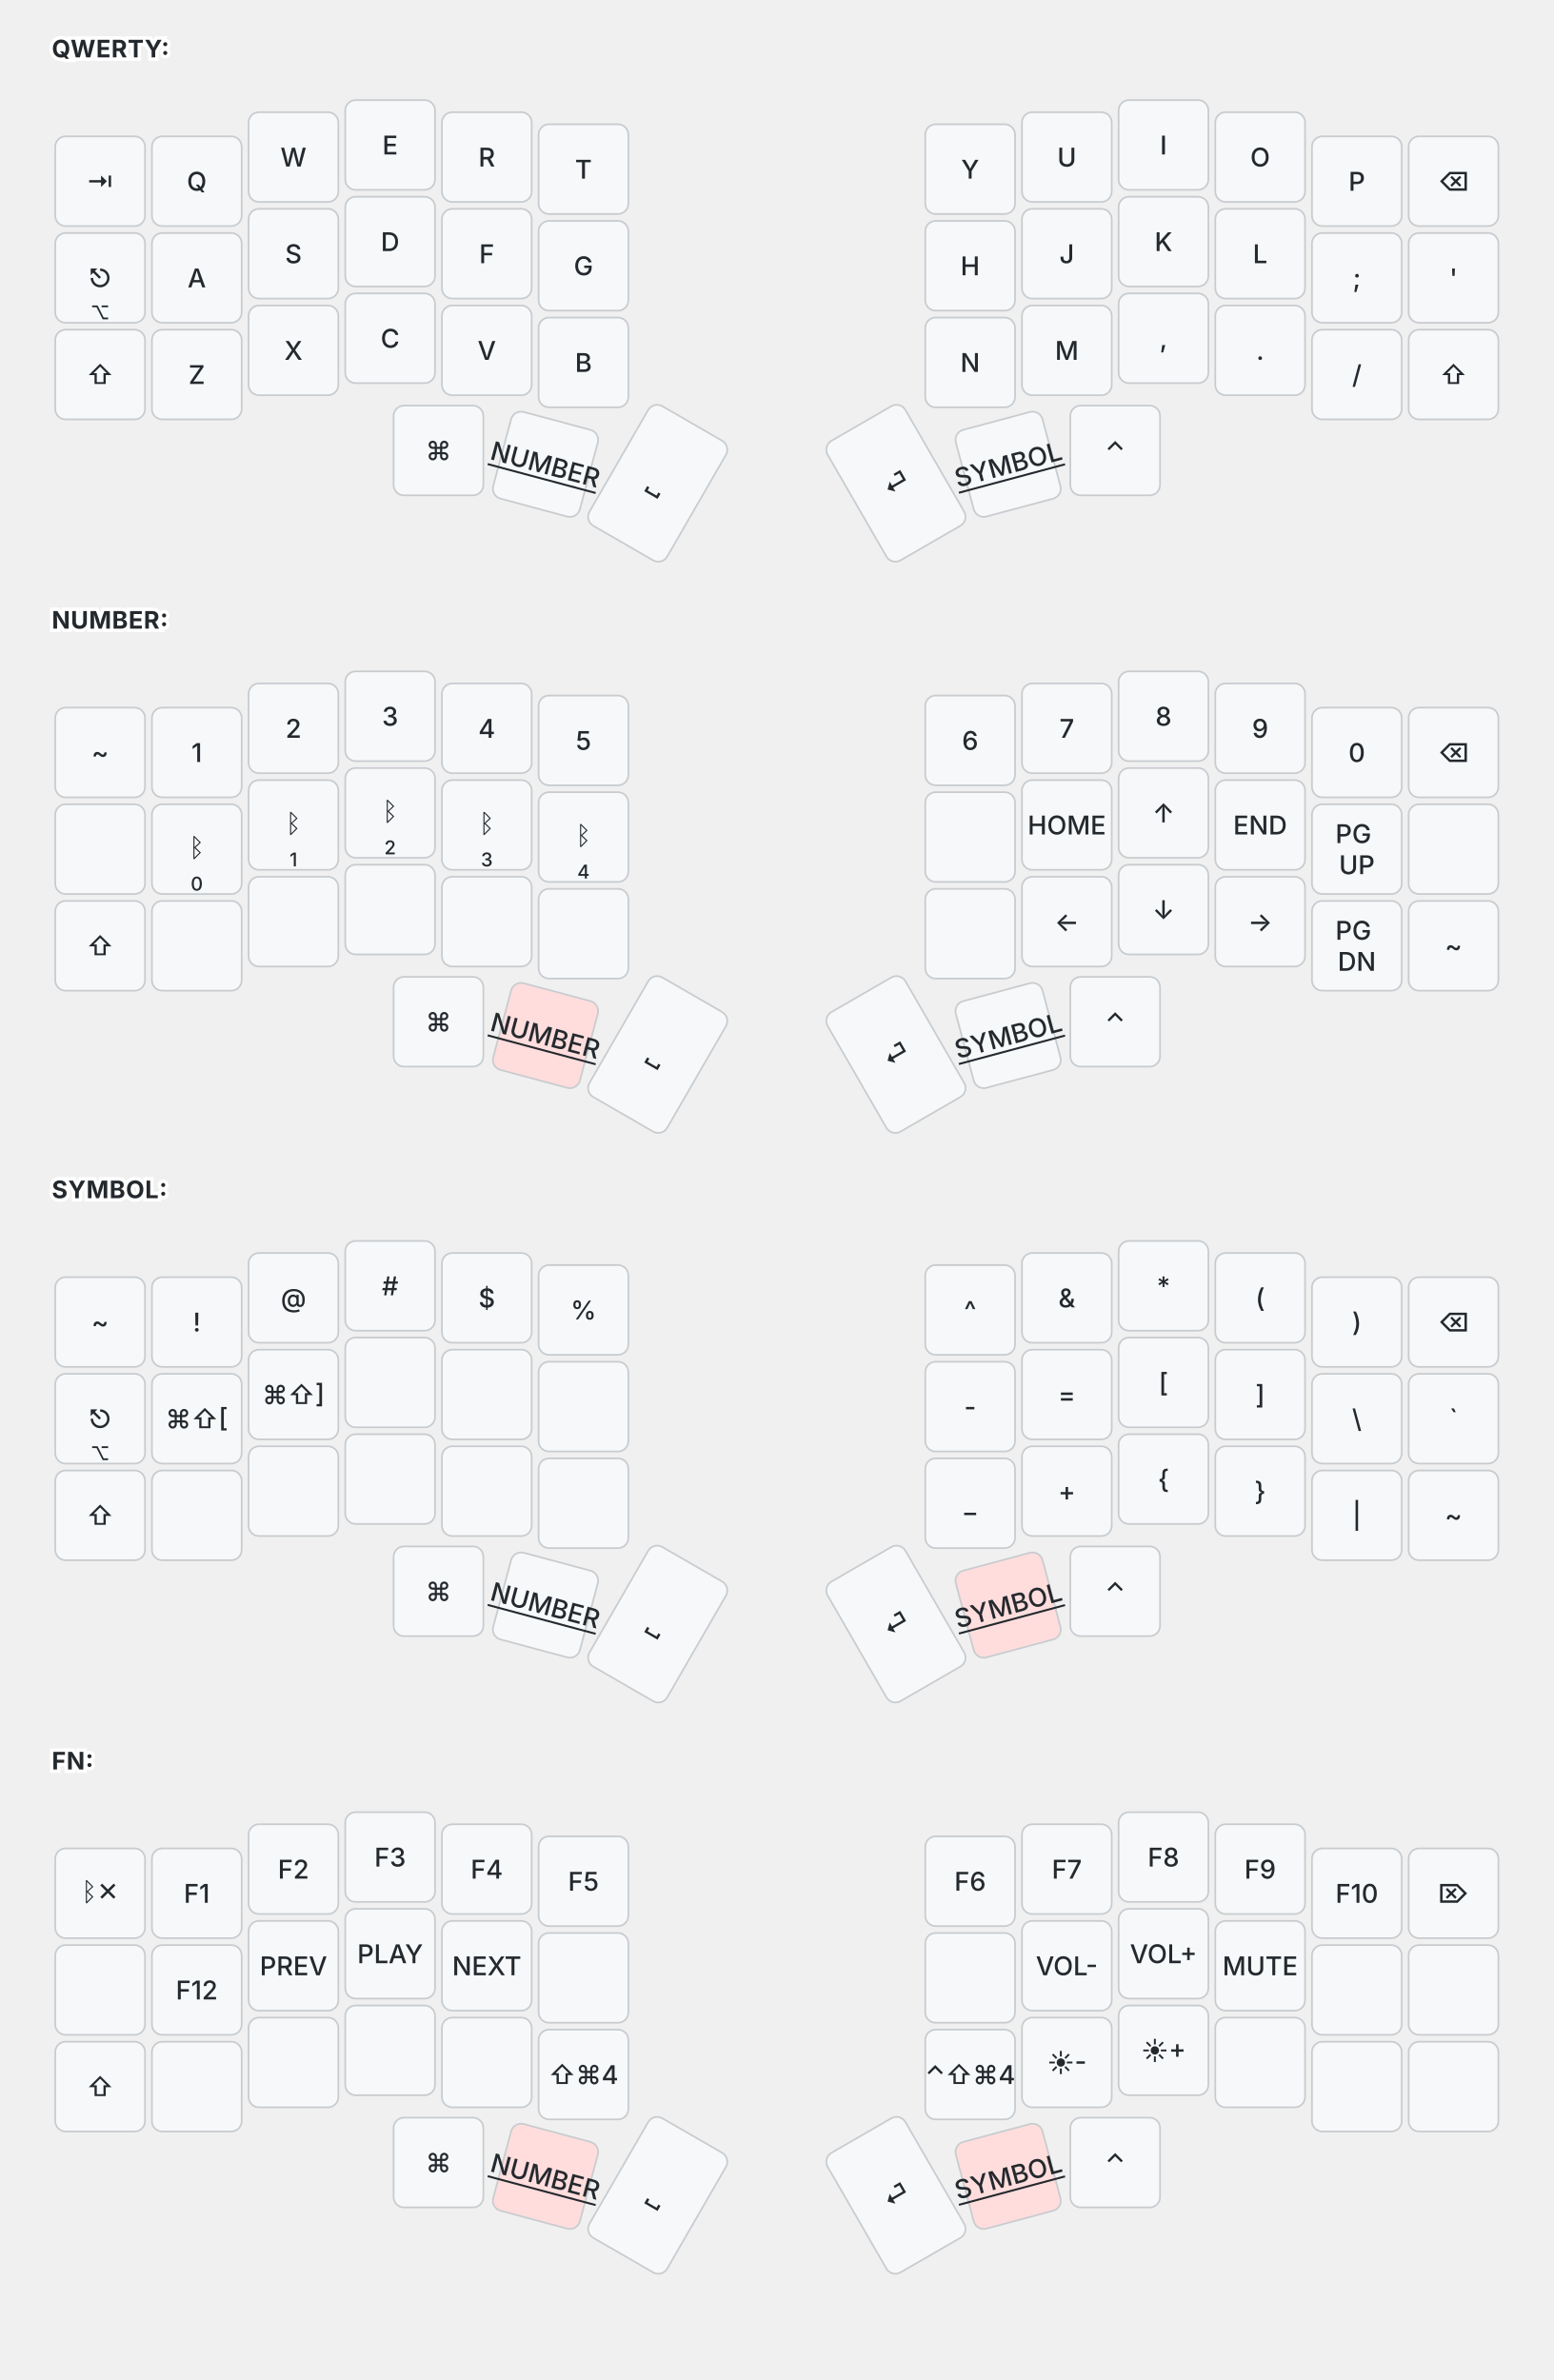
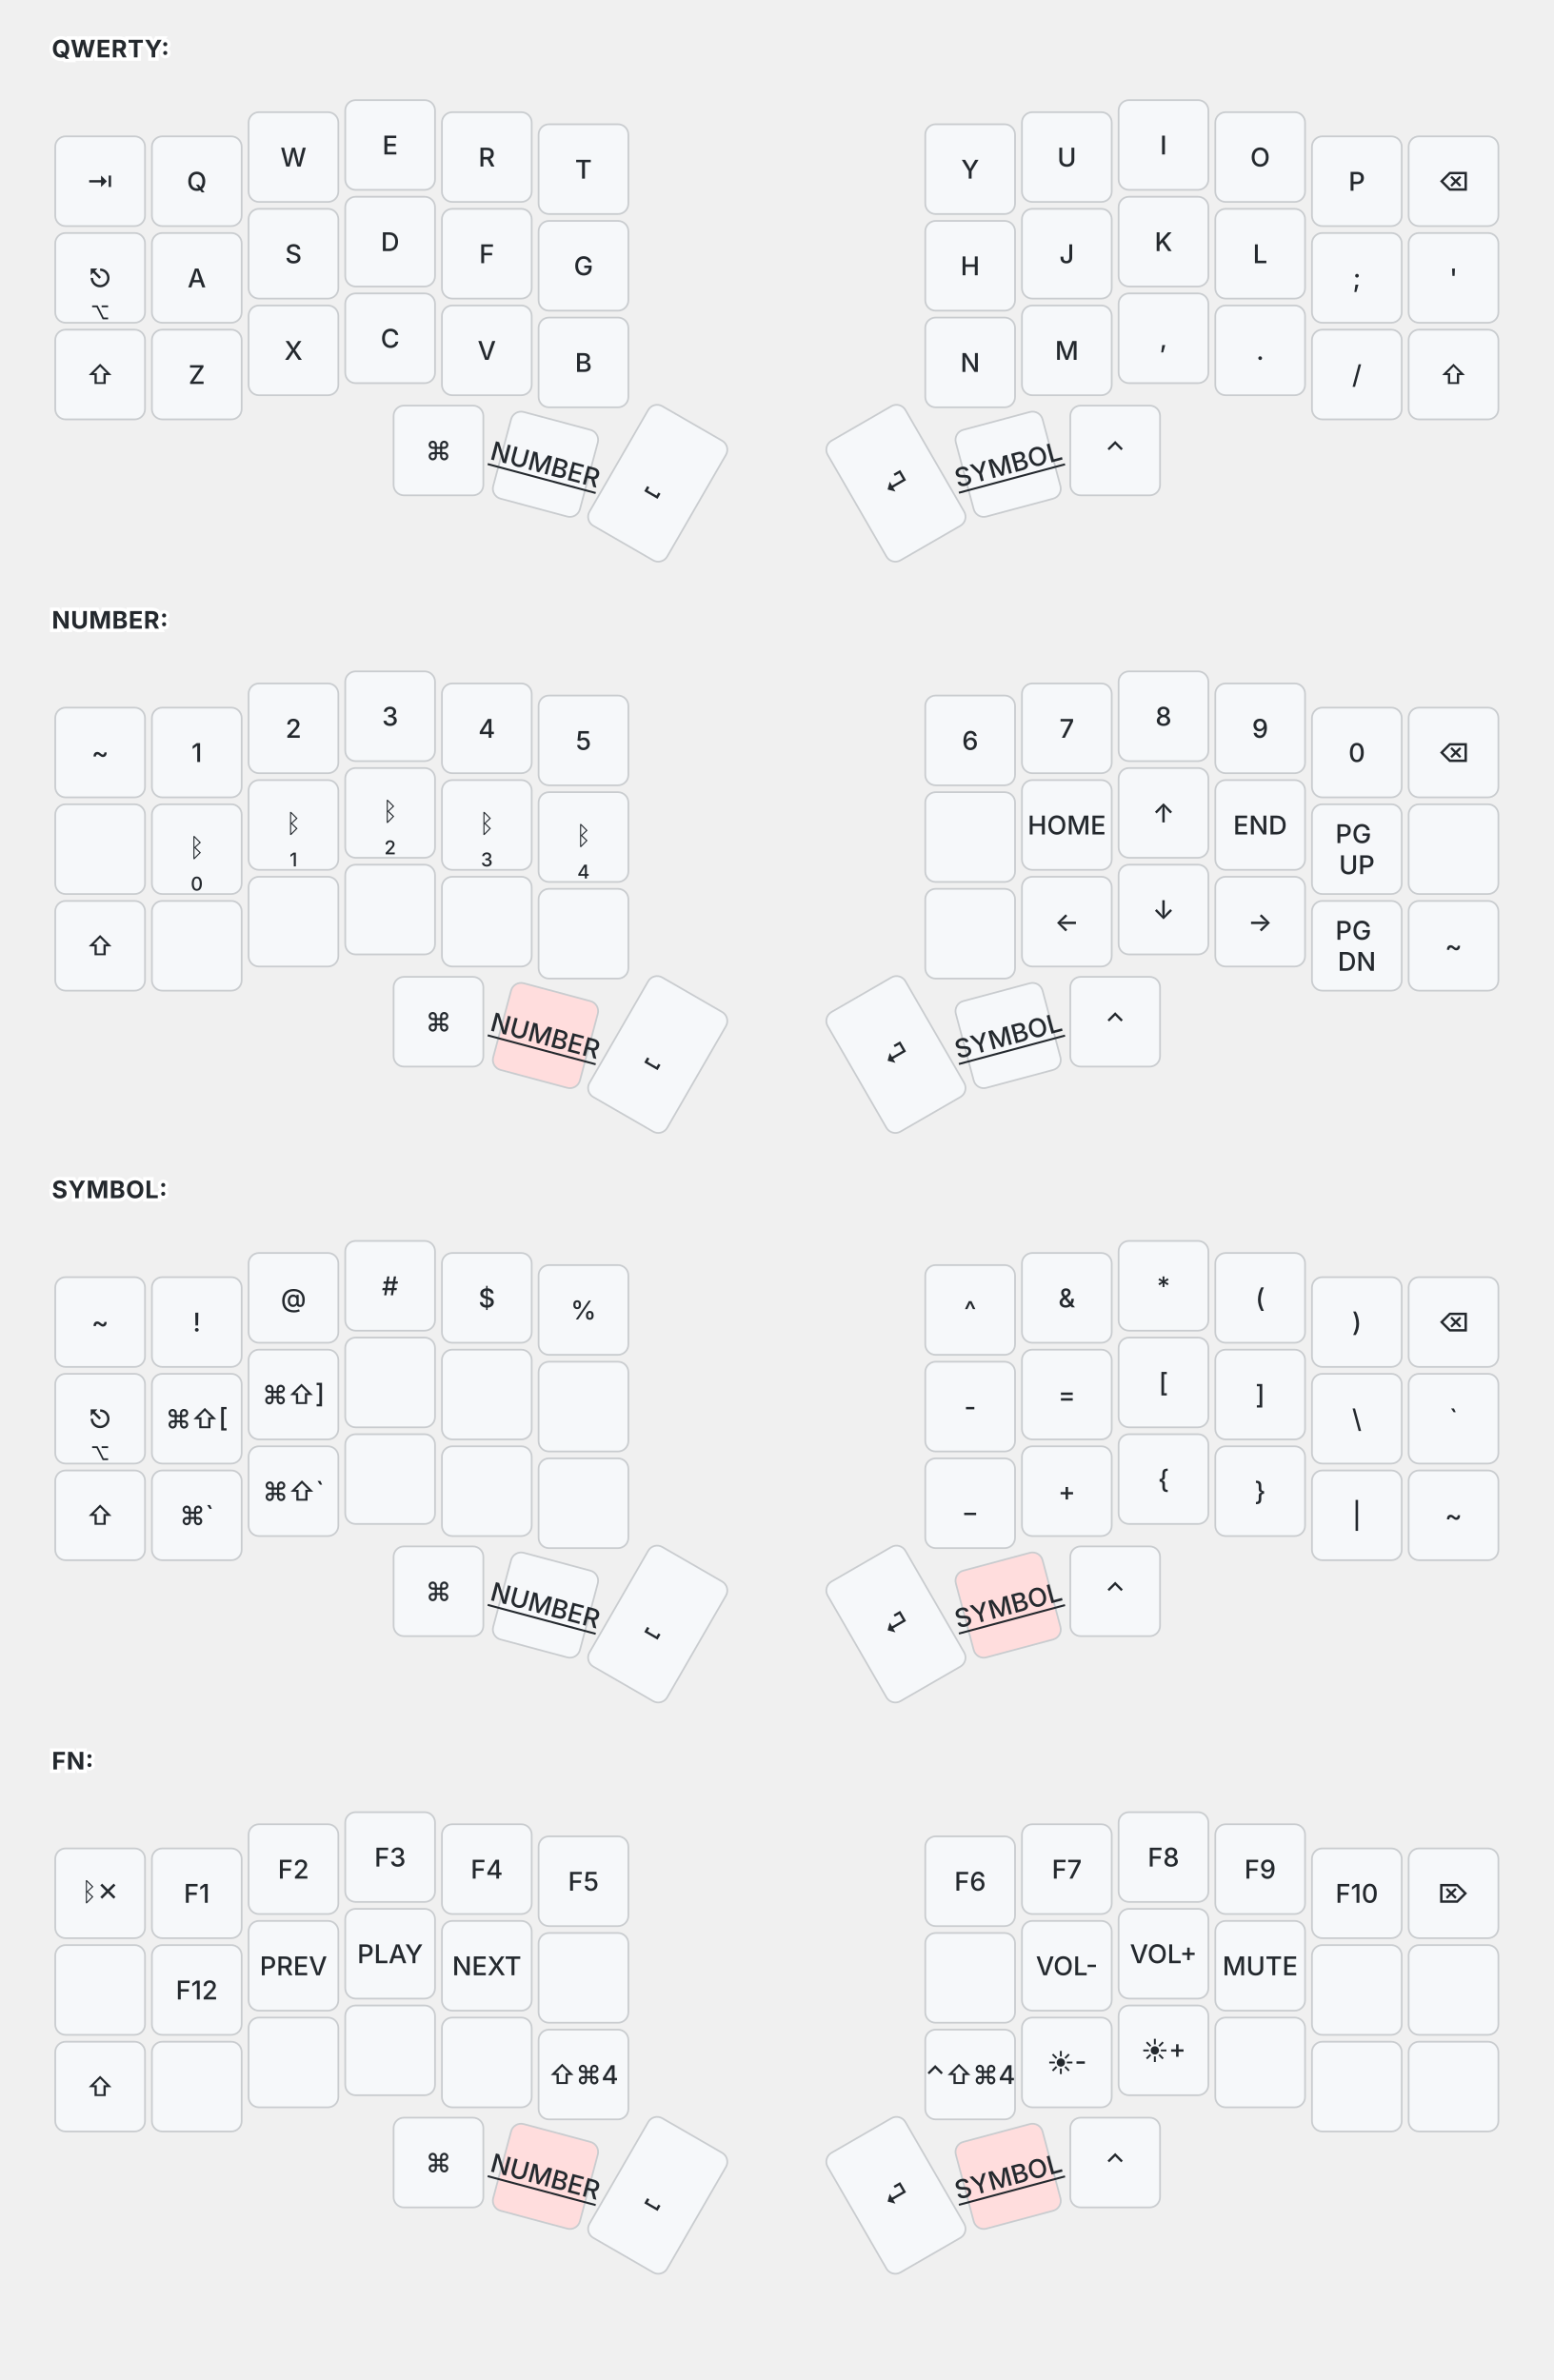
<svg xmlns="http://www.w3.org/2000/svg" width="900" height="1379" viewBox="0 0 900 1379" class="keymap">
  <style>/* inherit to force styles through use tags */
svg path {
    fill: inherit;
}

/* font and background color specifications */
svg.keymap {
    font-family: SFMono-Regular,Consolas,Liberation Mono,Menlo,monospace;
    font-size: 14px;
    font-kerning: normal;
    text-rendering: optimizeLegibility;
    fill: #24292e;
}

/* default key styling */
rect.key {
    fill: #f6f8fa;
}

rect.key, rect.combo {
    stroke: #c9cccf;
    stroke-width: 1;
}

/* default key side styling, only used is draw_key_sides is set */
rect.side {
    filter: brightness(90%);
}

/* color accent for combo boxes */
rect.combo, rect.combo-separate {
    fill: #cdf;
}

/* color accent for held keys */
rect.held, rect.combo.held {
    fill: #fdd;
}

/* color accent for ghost (optional) keys */
rect.ghost, rect.combo.ghost {
    stroke-dasharray: 4, 4;
    stroke-width: 2;
}

text {
    text-anchor: middle;
    dominant-baseline: middle;
}

/* styling for layer labels */
text.label {
    font-weight: bold;
    text-anchor: start;
    stroke: white;
    stroke-width: 4;
    paint-order: stroke;
}

/* styling for optional footer */
text.footer {
    text-anchor: end;
    dominant-baseline: auto;
    stroke: white;
    stroke-width: 4;
    paint-order: stroke;
}

/* styling for combo tap, and key non-tap label text */
text.combo, text.hold, text.shifted, text.left, text.right, text.tl, text.tr, text.bl, text.br {
    font-size: 11px;
}

text.hold, text.bl, text.br {
    text-anchor: middle;
    dominant-baseline: auto;
}

text.shifted, text.tl, text.tr {
    text-anchor: middle;
    dominant-baseline: hanging;
}

text.left, text.tl, text.bl {
    text-anchor: start;
}

text.right, text.tr, text.br {
    text-anchor: end;
}

text.layer-activator {
    text-decoration: underline;
}

/* styling for hold/shifted label text in combo box */
text.combo.hold, text.combo.shifted, text.combo.left, text.combo.right {
    font-size: 8px;
}

/* lighter symbol for transparent keys */
text.trans {
    fill: #7b7e81;
}

/* styling for combo dendrons */
path.combo {
    stroke-width: 1;
    stroke: gray;
    fill: none;
}

/* Start Tabler Icons Cleanup */
/* cannot use height/width with glyphs */
.icon-tabler &gt; path {
    fill: inherit;
    stroke: inherit;
    stroke-width: 2;
}
/* hide tabler's default box */
.icon-tabler &gt; path[stroke="none"][fill="none"] {
    visibility: hidden;
}
/* End Tabler Icons Cleanup */

svg.keymap { font-family: 'Inter', 'SF Pro Text', 'Helvetica Neue', 'Apple Symbols', 'Apple Color Emoji', system-ui, sans-serif; font-weight: 500; }
text.label { font-weight: 700; letter-spacing: 0.3px; }
text.tap { font-size: 15px; }
text.hold { font-size: 11px; }
text.shifted { font-size: 10px; opacity: 0.7; }
</style>
  <g transform="translate(30, 0)" class="layer-QWERTY">
    <text x="0" y="28" class="label" id="QWERTY">QWERTY:</text>
    <g transform="translate(0, 56)">
      <g transform="translate(28, 49)" class="key keypos-0">
        <rect rx="6" ry="6" x="-26" y="-26" width="52" height="52" class="key" />
        <text x="0" y="0" class="key tap">⇥</text>
      </g>
      <g transform="translate(84, 49)" class="key keypos-1">
        <rect rx="6" ry="6" x="-26" y="-26" width="52" height="52" class="key" />
        <text x="0" y="0" class="key tap">Q</text>
      </g>
      <g transform="translate(140, 35)" class="key keypos-2">
        <rect rx="6" ry="6" x="-26" y="-26" width="52" height="52" class="key" />
        <text x="0" y="0" class="key tap">W</text>
      </g>
      <g transform="translate(196, 28)" class="key keypos-3">
        <rect rx="6" ry="6" x="-26" y="-26" width="52" height="52" class="key" />
        <text x="0" y="0" class="key tap">E</text>
      </g>
      <g transform="translate(252, 35)" class="key keypos-4">
        <rect rx="6" ry="6" x="-26" y="-26" width="52" height="52" class="key" />
        <text x="0" y="0" class="key tap">R</text>
      </g>
      <g transform="translate(308, 42)" class="key keypos-5">
        <rect rx="6" ry="6" x="-26" y="-26" width="52" height="52" class="key" />
        <text x="0" y="0" class="key tap">T</text>
      </g>
      <g transform="translate(532, 42)" class="key keypos-6">
        <rect rx="6" ry="6" x="-26" y="-26" width="52" height="52" class="key" />
        <text x="0" y="0" class="key tap">Y</text>
      </g>
      <g transform="translate(588, 35)" class="key keypos-7">
        <rect rx="6" ry="6" x="-26" y="-26" width="52" height="52" class="key" />
        <text x="0" y="0" class="key tap">U</text>
      </g>
      <g transform="translate(644, 28)" class="key keypos-8">
        <rect rx="6" ry="6" x="-26" y="-26" width="52" height="52" class="key" />
        <text x="0" y="0" class="key tap">I</text>
      </g>
      <g transform="translate(700, 35)" class="key keypos-9">
        <rect rx="6" ry="6" x="-26" y="-26" width="52" height="52" class="key" />
        <text x="0" y="0" class="key tap">O</text>
      </g>
      <g transform="translate(756, 49)" class="key keypos-10">
        <rect rx="6" ry="6" x="-26" y="-26" width="52" height="52" class="key" />
        <text x="0" y="0" class="key tap">P</text>
      </g>
      <g transform="translate(812, 49)" class="key keypos-11">
        <rect rx="6" ry="6" x="-26" y="-26" width="52" height="52" class="key" />
        <text x="0" y="0" class="key tap">⌫</text>
      </g>
      <g transform="translate(28, 105)" class="key keypos-12">
        <rect rx="6" ry="6" x="-26" y="-26" width="52" height="52" class="key" />
        <text x="0" y="0" class="key tap">⎋</text>
        <text x="0" y="24" class="key hold">⌥</text>
      </g>
      <g transform="translate(84, 105)" class="key keypos-13">
        <rect rx="6" ry="6" x="-26" y="-26" width="52" height="52" class="key" />
        <text x="0" y="0" class="key tap">A</text>
      </g>
      <g transform="translate(140, 91)" class="key keypos-14">
        <rect rx="6" ry="6" x="-26" y="-26" width="52" height="52" class="key" />
        <text x="0" y="0" class="key tap">S</text>
      </g>
      <g transform="translate(196, 84)" class="key keypos-15">
        <rect rx="6" ry="6" x="-26" y="-26" width="52" height="52" class="key" />
        <text x="0" y="0" class="key tap">D</text>
      </g>
      <g transform="translate(252, 91)" class="key keypos-16">
        <rect rx="6" ry="6" x="-26" y="-26" width="52" height="52" class="key" />
        <text x="0" y="0" class="key tap">F</text>
      </g>
      <g transform="translate(308, 98)" class="key keypos-17">
        <rect rx="6" ry="6" x="-26" y="-26" width="52" height="52" class="key" />
        <text x="0" y="0" class="key tap">G</text>
      </g>
      <g transform="translate(532, 98)" class="key keypos-18">
        <rect rx="6" ry="6" x="-26" y="-26" width="52" height="52" class="key" />
        <text x="0" y="0" class="key tap">H</text>
      </g>
      <g transform="translate(588, 91)" class="key keypos-19">
        <rect rx="6" ry="6" x="-26" y="-26" width="52" height="52" class="key" />
        <text x="0" y="0" class="key tap">J</text>
      </g>
      <g transform="translate(644, 84)" class="key keypos-20">
        <rect rx="6" ry="6" x="-26" y="-26" width="52" height="52" class="key" />
        <text x="0" y="0" class="key tap">K</text>
      </g>
      <g transform="translate(700, 91)" class="key keypos-21">
        <rect rx="6" ry="6" x="-26" y="-26" width="52" height="52" class="key" />
        <text x="0" y="0" class="key tap">L</text>
      </g>
      <g transform="translate(756, 105)" class="key keypos-22">
        <rect rx="6" ry="6" x="-26" y="-26" width="52" height="52" class="key" />
        <text x="0" y="0" class="key tap">;</text>
      </g>
      <g transform="translate(812, 105)" class="key keypos-23">
        <rect rx="6" ry="6" x="-26" y="-26" width="52" height="52" class="key" />
        <text x="0" y="0" class="key tap">'</text>
      </g>
      <g transform="translate(28, 161)" class="key keypos-24">
        <rect rx="6" ry="6" x="-26" y="-26" width="52" height="52" class="key" />
        <text x="0" y="0" class="key tap">⇧</text>
      </g>
      <g transform="translate(84, 161)" class="key keypos-25">
        <rect rx="6" ry="6" x="-26" y="-26" width="52" height="52" class="key" />
        <text x="0" y="0" class="key tap">Z</text>
      </g>
      <g transform="translate(140, 147)" class="key keypos-26">
        <rect rx="6" ry="6" x="-26" y="-26" width="52" height="52" class="key" />
        <text x="0" y="0" class="key tap">X</text>
      </g>
      <g transform="translate(196, 140)" class="key keypos-27">
        <rect rx="6" ry="6" x="-26" y="-26" width="52" height="52" class="key" />
        <text x="0" y="0" class="key tap">C</text>
      </g>
      <g transform="translate(252, 147)" class="key keypos-28">
        <rect rx="6" ry="6" x="-26" y="-26" width="52" height="52" class="key" />
        <text x="0" y="0" class="key tap">V</text>
      </g>
      <g transform="translate(308, 154)" class="key keypos-29">
        <rect rx="6" ry="6" x="-26" y="-26" width="52" height="52" class="key" />
        <text x="0" y="0" class="key tap">B</text>
      </g>
      <g transform="translate(532, 154)" class="key keypos-30">
        <rect rx="6" ry="6" x="-26" y="-26" width="52" height="52" class="key" />
        <text x="0" y="0" class="key tap">N</text>
      </g>
      <g transform="translate(588, 147)" class="key keypos-31">
        <rect rx="6" ry="6" x="-26" y="-26" width="52" height="52" class="key" />
        <text x="0" y="0" class="key tap">M</text>
      </g>
      <g transform="translate(644, 140)" class="key keypos-32">
        <rect rx="6" ry="6" x="-26" y="-26" width="52" height="52" class="key" />
        <text x="0" y="0" class="key tap">,</text>
      </g>
      <g transform="translate(700, 147)" class="key keypos-33">
        <rect rx="6" ry="6" x="-26" y="-26" width="52" height="52" class="key" />
        <text x="0" y="0" class="key tap">.</text>
      </g>
      <g transform="translate(756, 161)" class="key keypos-34">
        <rect rx="6" ry="6" x="-26" y="-26" width="52" height="52" class="key" />
        <text x="0" y="0" class="key tap">/</text>
      </g>
      <g transform="translate(812, 161)" class="key keypos-35">
        <rect rx="6" ry="6" x="-26" y="-26" width="52" height="52" class="key" />
        <text x="0" y="0" class="key tap">⇧</text>
      </g>
      <g transform="translate(224, 205)" class="key keypos-36">
        <rect rx="6" ry="6" x="-26" y="-26" width="52" height="52" class="key" />
        <text x="0" y="0" class="key tap">⌘</text>
      </g>
      <g transform="translate(286, 213) rotate(15.0)" class="key keypos-37">
        <rect rx="6" ry="6" x="-26" y="-26" width="52" height="52" class="key" />
        <a href="#NUMBER">
          <text x="0" y="0" class="key tap layer-activator">NUMBER</text>
        </a>
      </g>
      <g transform="translate(351, 224) rotate(30.0)" class="key keypos-38">
        <rect rx="6" ry="6" x="-26" y="-40" width="52" height="80" class="key" />
        <text x="0" y="0" class="key tap">␣</text>
      </g>
      <g transform="translate(489, 224) rotate(-30.0)" class="key keypos-39">
        <rect rx="6" ry="6" x="-26" y="-40" width="52" height="80" class="key" />
        <text x="0" y="0" class="key tap">⏎</text>
      </g>
      <g transform="translate(554, 213) rotate(-15.0)" class="key keypos-40">
        <rect rx="6" ry="6" x="-26" y="-26" width="52" height="52" class="key" />
        <a href="#SYMBOL">
          <text x="0" y="0" class="key tap layer-activator">SYMBOL</text>
        </a>
      </g>
      <g transform="translate(616, 205)" class="key keypos-41">
        <rect rx="6" ry="6" x="-26" y="-26" width="52" height="52" class="key" />
        <text x="0" y="0" class="key tap">⌃</text>
      </g>
    </g>
  </g>
  <g transform="translate(30, 331)" class="layer-NUMBER">
    <text x="0" y="28" class="label" id="NUMBER">NUMBER:</text>
    <g transform="translate(0, 56)">
      <g transform="translate(28, 49)" class="key keypos-0">
        <rect rx="6" ry="6" x="-26" y="-26" width="52" height="52" class="key" />
        <text x="0" y="0" class="key tap">~</text>
      </g>
      <g transform="translate(84, 49)" class="key keypos-1">
        <rect rx="6" ry="6" x="-26" y="-26" width="52" height="52" class="key" />
        <text x="0" y="0" class="key tap">1</text>
      </g>
      <g transform="translate(140, 35)" class="key keypos-2">
        <rect rx="6" ry="6" x="-26" y="-26" width="52" height="52" class="key" />
        <text x="0" y="0" class="key tap">2</text>
      </g>
      <g transform="translate(196, 28)" class="key keypos-3">
        <rect rx="6" ry="6" x="-26" y="-26" width="52" height="52" class="key" />
        <text x="0" y="0" class="key tap">3</text>
      </g>
      <g transform="translate(252, 35)" class="key keypos-4">
        <rect rx="6" ry="6" x="-26" y="-26" width="52" height="52" class="key" />
        <text x="0" y="0" class="key tap">4</text>
      </g>
      <g transform="translate(308, 42)" class="key keypos-5">
        <rect rx="6" ry="6" x="-26" y="-26" width="52" height="52" class="key" />
        <text x="0" y="0" class="key tap">5</text>
      </g>
      <g transform="translate(532, 42)" class="key keypos-6">
        <rect rx="6" ry="6" x="-26" y="-26" width="52" height="52" class="key" />
        <text x="0" y="0" class="key tap">6</text>
      </g>
      <g transform="translate(588, 35)" class="key keypos-7">
        <rect rx="6" ry="6" x="-26" y="-26" width="52" height="52" class="key" />
        <text x="0" y="0" class="key tap">7</text>
      </g>
      <g transform="translate(644, 28)" class="key keypos-8">
        <rect rx="6" ry="6" x="-26" y="-26" width="52" height="52" class="key" />
        <text x="0" y="0" class="key tap">8</text>
      </g>
      <g transform="translate(700, 35)" class="key keypos-9">
        <rect rx="6" ry="6" x="-26" y="-26" width="52" height="52" class="key" />
        <text x="0" y="0" class="key tap">9</text>
      </g>
      <g transform="translate(756, 49)" class="key keypos-10">
        <rect rx="6" ry="6" x="-26" y="-26" width="52" height="52" class="key" />
        <text x="0" y="0" class="key tap">0</text>
      </g>
      <g transform="translate(812, 49)" class="key keypos-11">
        <rect rx="6" ry="6" x="-26" y="-26" width="52" height="52" class="key" />
        <text x="0" y="0" class="key tap">⌫</text>
      </g>
      <g transform="translate(28, 105)" class="key trans keypos-12">
        <rect rx="6" ry="6" x="-26" y="-26" width="52" height="52" class="key trans" />
      </g>
      <g transform="translate(84, 105)" class="key keypos-13">
        <rect rx="6" ry="6" x="-26" y="-26" width="52" height="52" class="key" />
        <text x="0" y="0" class="key tap">ᛒ</text>
        <text x="0" y="24" class="key hold">0</text>
      </g>
      <g transform="translate(140, 91)" class="key keypos-14">
        <rect rx="6" ry="6" x="-26" y="-26" width="52" height="52" class="key" />
        <text x="0" y="0" class="key tap">ᛒ</text>
        <text x="0" y="24" class="key hold">1</text>
      </g>
      <g transform="translate(196, 84)" class="key keypos-15">
        <rect rx="6" ry="6" x="-26" y="-26" width="52" height="52" class="key" />
        <text x="0" y="0" class="key tap">ᛒ</text>
        <text x="0" y="24" class="key hold">2</text>
      </g>
      <g transform="translate(252, 91)" class="key keypos-16">
        <rect rx="6" ry="6" x="-26" y="-26" width="52" height="52" class="key" />
        <text x="0" y="0" class="key tap">ᛒ</text>
        <text x="0" y="24" class="key hold">3</text>
      </g>
      <g transform="translate(308, 98)" class="key keypos-17">
        <rect rx="6" ry="6" x="-26" y="-26" width="52" height="52" class="key" />
        <text x="0" y="0" class="key tap">ᛒ</text>
        <text x="0" y="24" class="key hold">4</text>
      </g>
      <g transform="translate(532, 98)" class="key trans keypos-18">
        <rect rx="6" ry="6" x="-26" y="-26" width="52" height="52" class="key trans" />
      </g>
      <g transform="translate(588, 91)" class="key keypos-19">
        <rect rx="6" ry="6" x="-26" y="-26" width="52" height="52" class="key" />
        <text x="0" y="0" class="key tap">HOME</text>
      </g>
      <g transform="translate(644, 84)" class="key keypos-20">
        <rect rx="6" ry="6" x="-26" y="-26" width="52" height="52" class="key" />
        <text x="0" y="0" class="key tap">↑</text>
      </g>
      <g transform="translate(700, 91)" class="key keypos-21">
        <rect rx="6" ry="6" x="-26" y="-26" width="52" height="52" class="key" />
        <text x="0" y="0" class="key tap">END</text>
      </g>
      <g transform="translate(756, 105)" class="key keypos-22">
        <rect rx="6" ry="6" x="-26" y="-26" width="52" height="52" class="key" />
        <text x="0" y="0" class="key tap">
          <tspan x="0" dy="-0.6em">PG</tspan>
          <tspan x="0" dy="1.2em">UP</tspan>
        </text>
      </g>
      <g transform="translate(812, 105)" class="key trans keypos-23">
        <rect rx="6" ry="6" x="-26" y="-26" width="52" height="52" class="key trans" />
      </g>
      <g transform="translate(28, 161)" class="key keypos-24">
        <rect rx="6" ry="6" x="-26" y="-26" width="52" height="52" class="key" />
        <text x="0" y="0" class="key tap">⇧</text>
      </g>
      <g transform="translate(84, 161)" class="key trans keypos-25">
        <rect rx="6" ry="6" x="-26" y="-26" width="52" height="52" class="key trans" />
      </g>
      <g transform="translate(140, 147)" class="key trans keypos-26">
        <rect rx="6" ry="6" x="-26" y="-26" width="52" height="52" class="key trans" />
      </g>
      <g transform="translate(196, 140)" class="key trans keypos-27">
        <rect rx="6" ry="6" x="-26" y="-26" width="52" height="52" class="key trans" />
      </g>
      <g transform="translate(252, 147)" class="key trans keypos-28">
        <rect rx="6" ry="6" x="-26" y="-26" width="52" height="52" class="key trans" />
      </g>
      <g transform="translate(308, 154)" class="key trans keypos-29">
        <rect rx="6" ry="6" x="-26" y="-26" width="52" height="52" class="key trans" />
      </g>
      <g transform="translate(532, 154)" class="key trans keypos-30">
        <rect rx="6" ry="6" x="-26" y="-26" width="52" height="52" class="key trans" />
      </g>
      <g transform="translate(588, 147)" class="key keypos-31">
        <rect rx="6" ry="6" x="-26" y="-26" width="52" height="52" class="key" />
        <text x="0" y="0" class="key tap">←</text>
      </g>
      <g transform="translate(644, 140)" class="key keypos-32">
        <rect rx="6" ry="6" x="-26" y="-26" width="52" height="52" class="key" />
        <text x="0" y="0" class="key tap">↓</text>
      </g>
      <g transform="translate(700, 147)" class="key keypos-33">
        <rect rx="6" ry="6" x="-26" y="-26" width="52" height="52" class="key" />
        <text x="0" y="0" class="key tap">→</text>
      </g>
      <g transform="translate(756, 161)" class="key keypos-34">
        <rect rx="6" ry="6" x="-26" y="-26" width="52" height="52" class="key" />
        <text x="0" y="0" class="key tap">
          <tspan x="0" dy="-0.6em">PG</tspan>
          <tspan x="0" dy="1.2em">DN</tspan>
        </text>
      </g>
      <g transform="translate(812, 161)" class="key keypos-35">
        <rect rx="6" ry="6" x="-26" y="-26" width="52" height="52" class="key" />
        <text x="0" y="0" class="key tap">~</text>
      </g>
      <g transform="translate(224, 205)" class="key keypos-36">
        <rect rx="6" ry="6" x="-26" y="-26" width="52" height="52" class="key" />
        <text x="0" y="0" class="key tap">⌘</text>
      </g>
      <g transform="translate(286, 213) rotate(15.0)" class="key held keypos-37">
        <rect rx="6" ry="6" x="-26" y="-26" width="52" height="52" class="key held" />
        <a href="#NUMBER">
          <text x="0" y="0" class="key held tap layer-activator">NUMBER</text>
        </a>
      </g>
      <g transform="translate(351, 224) rotate(30.0)" class="key keypos-38">
        <rect rx="6" ry="6" x="-26" y="-40" width="52" height="80" class="key" />
        <text x="0" y="0" class="key tap">␣</text>
      </g>
      <g transform="translate(489, 224) rotate(-30.0)" class="key keypos-39">
        <rect rx="6" ry="6" x="-26" y="-40" width="52" height="80" class="key" />
        <text x="0" y="0" class="key tap">⏎</text>
      </g>
      <g transform="translate(554, 213) rotate(-15.0)" class="key keypos-40">
        <rect rx="6" ry="6" x="-26" y="-26" width="52" height="52" class="key" />
        <a href="#SYMBOL">
          <text x="0" y="0" class="key tap layer-activator">SYMBOL</text>
        </a>
      </g>
      <g transform="translate(616, 205)" class="key keypos-41">
        <rect rx="6" ry="6" x="-26" y="-26" width="52" height="52" class="key" />
        <text x="0" y="0" class="key tap">⌃</text>
      </g>
    </g>
  </g>
  <g transform="translate(30, 661)" class="layer-SYMBOL">
    <text x="0" y="28" class="label" id="SYMBOL">SYMBOL:</text>
    <g transform="translate(0, 56)">
      <g transform="translate(28, 49)" class="key keypos-0">
        <rect rx="6" ry="6" x="-26" y="-26" width="52" height="52" class="key" />
        <text x="0" y="0" class="key tap">~</text>
      </g>
      <g transform="translate(84, 49)" class="key keypos-1">
        <rect rx="6" ry="6" x="-26" y="-26" width="52" height="52" class="key" />
        <text x="0" y="0" class="key tap">!</text>
      </g>
      <g transform="translate(140, 35)" class="key keypos-2">
        <rect rx="6" ry="6" x="-26" y="-26" width="52" height="52" class="key" />
        <text x="0" y="0" class="key tap">@</text>
      </g>
      <g transform="translate(196, 28)" class="key keypos-3">
        <rect rx="6" ry="6" x="-26" y="-26" width="52" height="52" class="key" />
        <text x="0" y="0" class="key tap">#</text>
      </g>
      <g transform="translate(252, 35)" class="key keypos-4">
        <rect rx="6" ry="6" x="-26" y="-26" width="52" height="52" class="key" />
        <text x="0" y="0" class="key tap">$</text>
      </g>
      <g transform="translate(308, 42)" class="key keypos-5">
        <rect rx="6" ry="6" x="-26" y="-26" width="52" height="52" class="key" />
        <text x="0" y="0" class="key tap">%</text>
      </g>
      <g transform="translate(532, 42)" class="key keypos-6">
        <rect rx="6" ry="6" x="-26" y="-26" width="52" height="52" class="key" />
        <text x="0" y="0" class="key tap">^</text>
      </g>
      <g transform="translate(588, 35)" class="key keypos-7">
        <rect rx="6" ry="6" x="-26" y="-26" width="52" height="52" class="key" />
        <text x="0" y="0" class="key tap">&amp;</text>
      </g>
      <g transform="translate(644, 28)" class="key keypos-8">
        <rect rx="6" ry="6" x="-26" y="-26" width="52" height="52" class="key" />
        <text x="0" y="0" class="key tap">*</text>
      </g>
      <g transform="translate(700, 35)" class="key keypos-9">
        <rect rx="6" ry="6" x="-26" y="-26" width="52" height="52" class="key" />
        <text x="0" y="0" class="key tap">(</text>
      </g>
      <g transform="translate(756, 49)" class="key keypos-10">
        <rect rx="6" ry="6" x="-26" y="-26" width="52" height="52" class="key" />
        <text x="0" y="0" class="key tap">)</text>
      </g>
      <g transform="translate(812, 49)" class="key keypos-11">
        <rect rx="6" ry="6" x="-26" y="-26" width="52" height="52" class="key" />
        <text x="0" y="0" class="key tap">⌫</text>
      </g>
      <g transform="translate(28, 105)" class="key keypos-12">
        <rect rx="6" ry="6" x="-26" y="-26" width="52" height="52" class="key" />
        <text x="0" y="0" class="key tap">⎋</text>
        <text x="0" y="24" class="key hold">⌥</text>
      </g>
      <g transform="translate(84, 105)" class="key keypos-13">
        <rect rx="6" ry="6" x="-26" y="-26" width="52" height="52" class="key" />
        <text x="0" y="0" class="key tap">⌘⇧[</text>
      </g>
      <g transform="translate(140, 91)" class="key keypos-14">
        <rect rx="6" ry="6" x="-26" y="-26" width="52" height="52" class="key" />
        <text x="0" y="0" class="key tap">⌘⇧]</text>
      </g>
      <g transform="translate(196, 84)" class="key trans keypos-15">
        <rect rx="6" ry="6" x="-26" y="-26" width="52" height="52" class="key trans" />
      </g>
      <g transform="translate(252, 91)" class="key trans keypos-16">
        <rect rx="6" ry="6" x="-26" y="-26" width="52" height="52" class="key trans" />
      </g>
      <g transform="translate(308, 98)" class="key trans keypos-17">
        <rect rx="6" ry="6" x="-26" y="-26" width="52" height="52" class="key trans" />
      </g>
      <g transform="translate(532, 98)" class="key keypos-18">
        <rect rx="6" ry="6" x="-26" y="-26" width="52" height="52" class="key" />
        <text x="0" y="0" class="key tap">-</text>
      </g>
      <g transform="translate(588, 91)" class="key keypos-19">
        <rect rx="6" ry="6" x="-26" y="-26" width="52" height="52" class="key" />
        <text x="0" y="0" class="key tap">=</text>
      </g>
      <g transform="translate(644, 84)" class="key keypos-20">
        <rect rx="6" ry="6" x="-26" y="-26" width="52" height="52" class="key" />
        <text x="0" y="0" class="key tap">[</text>
      </g>
      <g transform="translate(700, 91)" class="key keypos-21">
        <rect rx="6" ry="6" x="-26" y="-26" width="52" height="52" class="key" />
        <text x="0" y="0" class="key tap">]</text>
      </g>
      <g transform="translate(756, 105)" class="key keypos-22">
        <rect rx="6" ry="6" x="-26" y="-26" width="52" height="52" class="key" />
        <text x="0" y="0" class="key tap">\</text>
      </g>
      <g transform="translate(812, 105)" class="key keypos-23">
        <rect rx="6" ry="6" x="-26" y="-26" width="52" height="52" class="key" />
        <text x="0" y="0" class="key tap">`</text>
      </g>
      <g transform="translate(28, 161)" class="key keypos-24">
        <rect rx="6" ry="6" x="-26" y="-26" width="52" height="52" class="key" />
        <text x="0" y="0" class="key tap">⇧</text>
      </g>
-       <g transform="translate(84, 161)" class="key trans keypos-25">
-         <rect rx="6" ry="6" x="-26" y="-26" width="52" height="52" class="key trans" />
-       </g>
-       <g transform="translate(140, 147)" class="key trans keypos-26">
-         <rect rx="6" ry="6" x="-26" y="-26" width="52" height="52" class="key trans" />
+       <g transform="translate(84, 161)" class="key keypos-25">
+         <rect rx="6" ry="6" x="-26" y="-26" width="52" height="52" class="key" />
+         <text x="0" y="0" class="key tap">⌘`</text>
+       </g>
+       <g transform="translate(140, 147)" class="key keypos-26">
+         <rect rx="6" ry="6" x="-26" y="-26" width="52" height="52" class="key" />
+         <text x="0" y="0" class="key tap">⌘⇧`</text>
      </g>
      <g transform="translate(196, 140)" class="key trans keypos-27">
        <rect rx="6" ry="6" x="-26" y="-26" width="52" height="52" class="key trans" />
      </g>
      <g transform="translate(252, 147)" class="key trans keypos-28">
        <rect rx="6" ry="6" x="-26" y="-26" width="52" height="52" class="key trans" />
      </g>
      <g transform="translate(308, 154)" class="key trans keypos-29">
        <rect rx="6" ry="6" x="-26" y="-26" width="52" height="52" class="key trans" />
      </g>
      <g transform="translate(532, 154)" class="key keypos-30">
        <rect rx="6" ry="6" x="-26" y="-26" width="52" height="52" class="key" />
        <text x="0" y="0" class="key tap">_</text>
      </g>
      <g transform="translate(588, 147)" class="key keypos-31">
        <rect rx="6" ry="6" x="-26" y="-26" width="52" height="52" class="key" />
        <text x="0" y="0" class="key tap">+</text>
      </g>
      <g transform="translate(644, 140)" class="key keypos-32">
        <rect rx="6" ry="6" x="-26" y="-26" width="52" height="52" class="key" />
        <text x="0" y="0" class="key tap">{</text>
      </g>
      <g transform="translate(700, 147)" class="key keypos-33">
        <rect rx="6" ry="6" x="-26" y="-26" width="52" height="52" class="key" />
        <text x="0" y="0" class="key tap">}</text>
      </g>
      <g transform="translate(756, 161)" class="key keypos-34">
        <rect rx="6" ry="6" x="-26" y="-26" width="52" height="52" class="key" />
        <text x="0" y="0" class="key tap">|</text>
      </g>
      <g transform="translate(812, 161)" class="key keypos-35">
        <rect rx="6" ry="6" x="-26" y="-26" width="52" height="52" class="key" />
        <text x="0" y="0" class="key tap">~</text>
      </g>
      <g transform="translate(224, 205)" class="key keypos-36">
        <rect rx="6" ry="6" x="-26" y="-26" width="52" height="52" class="key" />
        <text x="0" y="0" class="key tap">⌘</text>
      </g>
      <g transform="translate(286, 213) rotate(15.0)" class="key keypos-37">
        <rect rx="6" ry="6" x="-26" y="-26" width="52" height="52" class="key" />
        <a href="#NUMBER">
          <text x="0" y="0" class="key tap layer-activator">NUMBER</text>
        </a>
      </g>
      <g transform="translate(351, 224) rotate(30.0)" class="key keypos-38">
        <rect rx="6" ry="6" x="-26" y="-40" width="52" height="80" class="key" />
        <text x="0" y="0" class="key tap">␣</text>
      </g>
      <g transform="translate(489, 224) rotate(-30.0)" class="key keypos-39">
        <rect rx="6" ry="6" x="-26" y="-40" width="52" height="80" class="key" />
        <text x="0" y="0" class="key tap">⏎</text>
      </g>
      <g transform="translate(554, 213) rotate(-15.0)" class="key held keypos-40">
        <rect rx="6" ry="6" x="-26" y="-26" width="52" height="52" class="key held" />
        <a href="#SYMBOL">
          <text x="0" y="0" class="key held tap layer-activator">SYMBOL</text>
        </a>
      </g>
      <g transform="translate(616, 205)" class="key keypos-41">
        <rect rx="6" ry="6" x="-26" y="-26" width="52" height="52" class="key" />
        <text x="0" y="0" class="key tap">⌃</text>
      </g>
    </g>
  </g>
  <g transform="translate(30, 992)" class="layer-FN">
    <text x="0" y="28" class="label" id="FN">FN:</text>
    <g transform="translate(0, 56)">
      <g transform="translate(28, 49)" class="key keypos-0">
        <rect rx="6" ry="6" x="-26" y="-26" width="52" height="52" class="key" />
        <text x="0" y="0" class="key tap">ᛒ✕</text>
      </g>
      <g transform="translate(84, 49)" class="key keypos-1">
        <rect rx="6" ry="6" x="-26" y="-26" width="52" height="52" class="key" />
        <text x="0" y="0" class="key tap">F1</text>
      </g>
      <g transform="translate(140, 35)" class="key keypos-2">
        <rect rx="6" ry="6" x="-26" y="-26" width="52" height="52" class="key" />
        <text x="0" y="0" class="key tap">F2</text>
      </g>
      <g transform="translate(196, 28)" class="key keypos-3">
        <rect rx="6" ry="6" x="-26" y="-26" width="52" height="52" class="key" />
        <text x="0" y="0" class="key tap">F3</text>
      </g>
      <g transform="translate(252, 35)" class="key keypos-4">
        <rect rx="6" ry="6" x="-26" y="-26" width="52" height="52" class="key" />
        <text x="0" y="0" class="key tap">F4</text>
      </g>
      <g transform="translate(308, 42)" class="key keypos-5">
        <rect rx="6" ry="6" x="-26" y="-26" width="52" height="52" class="key" />
        <text x="0" y="0" class="key tap">F5</text>
      </g>
      <g transform="translate(532, 42)" class="key keypos-6">
        <rect rx="6" ry="6" x="-26" y="-26" width="52" height="52" class="key" />
        <text x="0" y="0" class="key tap">F6</text>
      </g>
      <g transform="translate(588, 35)" class="key keypos-7">
        <rect rx="6" ry="6" x="-26" y="-26" width="52" height="52" class="key" />
        <text x="0" y="0" class="key tap">F7</text>
      </g>
      <g transform="translate(644, 28)" class="key keypos-8">
        <rect rx="6" ry="6" x="-26" y="-26" width="52" height="52" class="key" />
        <text x="0" y="0" class="key tap">F8</text>
      </g>
      <g transform="translate(700, 35)" class="key keypos-9">
        <rect rx="6" ry="6" x="-26" y="-26" width="52" height="52" class="key" />
        <text x="0" y="0" class="key tap">F9</text>
      </g>
      <g transform="translate(756, 49)" class="key keypos-10">
        <rect rx="6" ry="6" x="-26" y="-26" width="52" height="52" class="key" />
        <text x="0" y="0" class="key tap">F10</text>
      </g>
      <g transform="translate(812, 49)" class="key keypos-11">
        <rect rx="6" ry="6" x="-26" y="-26" width="52" height="52" class="key" />
        <text x="0" y="0" class="key tap">⌦</text>
      </g>
      <g transform="translate(28, 105)" class="key trans keypos-12">
        <rect rx="6" ry="6" x="-26" y="-26" width="52" height="52" class="key trans" />
      </g>
      <g transform="translate(84, 105)" class="key keypos-13">
        <rect rx="6" ry="6" x="-26" y="-26" width="52" height="52" class="key" />
        <text x="0" y="0" class="key tap">F12</text>
      </g>
      <g transform="translate(140, 91)" class="key keypos-14">
        <rect rx="6" ry="6" x="-26" y="-26" width="52" height="52" class="key" />
        <text x="0" y="0" class="key tap">PREV</text>
      </g>
      <g transform="translate(196, 84)" class="key keypos-15">
        <rect rx="6" ry="6" x="-26" y="-26" width="52" height="52" class="key" />
        <text x="0" y="0" class="key tap">PLAY</text>
      </g>
      <g transform="translate(252, 91)" class="key keypos-16">
        <rect rx="6" ry="6" x="-26" y="-26" width="52" height="52" class="key" />
        <text x="0" y="0" class="key tap">NEXT</text>
      </g>
      <g transform="translate(308, 98)" class="key trans keypos-17">
        <rect rx="6" ry="6" x="-26" y="-26" width="52" height="52" class="key trans" />
      </g>
      <g transform="translate(532, 98)" class="key trans keypos-18">
        <rect rx="6" ry="6" x="-26" y="-26" width="52" height="52" class="key trans" />
      </g>
      <g transform="translate(588, 91)" class="key keypos-19">
        <rect rx="6" ry="6" x="-26" y="-26" width="52" height="52" class="key" />
        <text x="0" y="0" class="key tap">VOL-</text>
      </g>
      <g transform="translate(644, 84)" class="key keypos-20">
        <rect rx="6" ry="6" x="-26" y="-26" width="52" height="52" class="key" />
        <text x="0" y="0" class="key tap">VOL+</text>
      </g>
      <g transform="translate(700, 91)" class="key keypos-21">
        <rect rx="6" ry="6" x="-26" y="-26" width="52" height="52" class="key" />
        <text x="0" y="0" class="key tap">MUTE</text>
      </g>
      <g transform="translate(756, 105)" class="key trans keypos-22">
        <rect rx="6" ry="6" x="-26" y="-26" width="52" height="52" class="key trans" />
      </g>
      <g transform="translate(812, 105)" class="key trans keypos-23">
        <rect rx="6" ry="6" x="-26" y="-26" width="52" height="52" class="key trans" />
      </g>
      <g transform="translate(28, 161)" class="key keypos-24">
        <rect rx="6" ry="6" x="-26" y="-26" width="52" height="52" class="key" />
        <text x="0" y="0" class="key tap">⇧</text>
      </g>
      <g transform="translate(84, 161)" class="key trans keypos-25">
        <rect rx="6" ry="6" x="-26" y="-26" width="52" height="52" class="key trans" />
      </g>
      <g transform="translate(140, 147)" class="key trans keypos-26">
        <rect rx="6" ry="6" x="-26" y="-26" width="52" height="52" class="key trans" />
      </g>
      <g transform="translate(196, 140)" class="key trans keypos-27">
        <rect rx="6" ry="6" x="-26" y="-26" width="52" height="52" class="key trans" />
      </g>
      <g transform="translate(252, 147)" class="key trans keypos-28">
        <rect rx="6" ry="6" x="-26" y="-26" width="52" height="52" class="key trans" />
      </g>
      <g transform="translate(308, 154)" class="key keypos-29">
        <rect rx="6" ry="6" x="-26" y="-26" width="52" height="52" class="key" />
        <text x="0" y="0" class="key tap">⇧⌘4</text>
      </g>
      <g transform="translate(532, 154)" class="key keypos-30">
        <rect rx="6" ry="6" x="-26" y="-26" width="52" height="52" class="key" />
        <text x="0" y="0" class="key tap">⌃⇧⌘4</text>
      </g>
      <g transform="translate(588, 147)" class="key keypos-31">
        <rect rx="6" ry="6" x="-26" y="-26" width="52" height="52" class="key" />
        <text x="0" y="0" class="key tap">☀︎-</text>
      </g>
      <g transform="translate(644, 140)" class="key keypos-32">
        <rect rx="6" ry="6" x="-26" y="-26" width="52" height="52" class="key" />
        <text x="0" y="0" class="key tap">☀︎+</text>
      </g>
      <g transform="translate(700, 147)" class="key trans keypos-33">
        <rect rx="6" ry="6" x="-26" y="-26" width="52" height="52" class="key trans" />
      </g>
      <g transform="translate(756, 161)" class="key trans keypos-34">
        <rect rx="6" ry="6" x="-26" y="-26" width="52" height="52" class="key trans" />
      </g>
      <g transform="translate(812, 161)" class="key trans keypos-35">
        <rect rx="6" ry="6" x="-26" y="-26" width="52" height="52" class="key trans" />
      </g>
      <g transform="translate(224, 205)" class="key keypos-36">
        <rect rx="6" ry="6" x="-26" y="-26" width="52" height="52" class="key" />
        <text x="0" y="0" class="key tap">⌘</text>
      </g>
      <g transform="translate(286, 213) rotate(15.0)" class="key held keypos-37">
        <rect rx="6" ry="6" x="-26" y="-26" width="52" height="52" class="key held" />
        <a href="#NUMBER">
          <text x="0" y="0" class="key held tap layer-activator">NUMBER</text>
        </a>
      </g>
      <g transform="translate(351, 224) rotate(30.0)" class="key keypos-38">
        <rect rx="6" ry="6" x="-26" y="-40" width="52" height="80" class="key" />
        <text x="0" y="0" class="key tap">␣</text>
      </g>
      <g transform="translate(489, 224) rotate(-30.0)" class="key keypos-39">
        <rect rx="6" ry="6" x="-26" y="-40" width="52" height="80" class="key" />
        <text x="0" y="0" class="key tap">⏎</text>
      </g>
      <g transform="translate(554, 213) rotate(-15.0)" class="key held keypos-40">
        <rect rx="6" ry="6" x="-26" y="-26" width="52" height="52" class="key held" />
        <a href="#SYMBOL">
          <text x="0" y="0" class="key held tap layer-activator">SYMBOL</text>
        </a>
      </g>
      <g transform="translate(616, 205)" class="key keypos-41">
        <rect rx="6" ry="6" x="-26" y="-26" width="52" height="52" class="key" />
        <text x="0" y="0" class="key tap">⌃</text>
      </g>
    </g>
  </g>
</svg>
